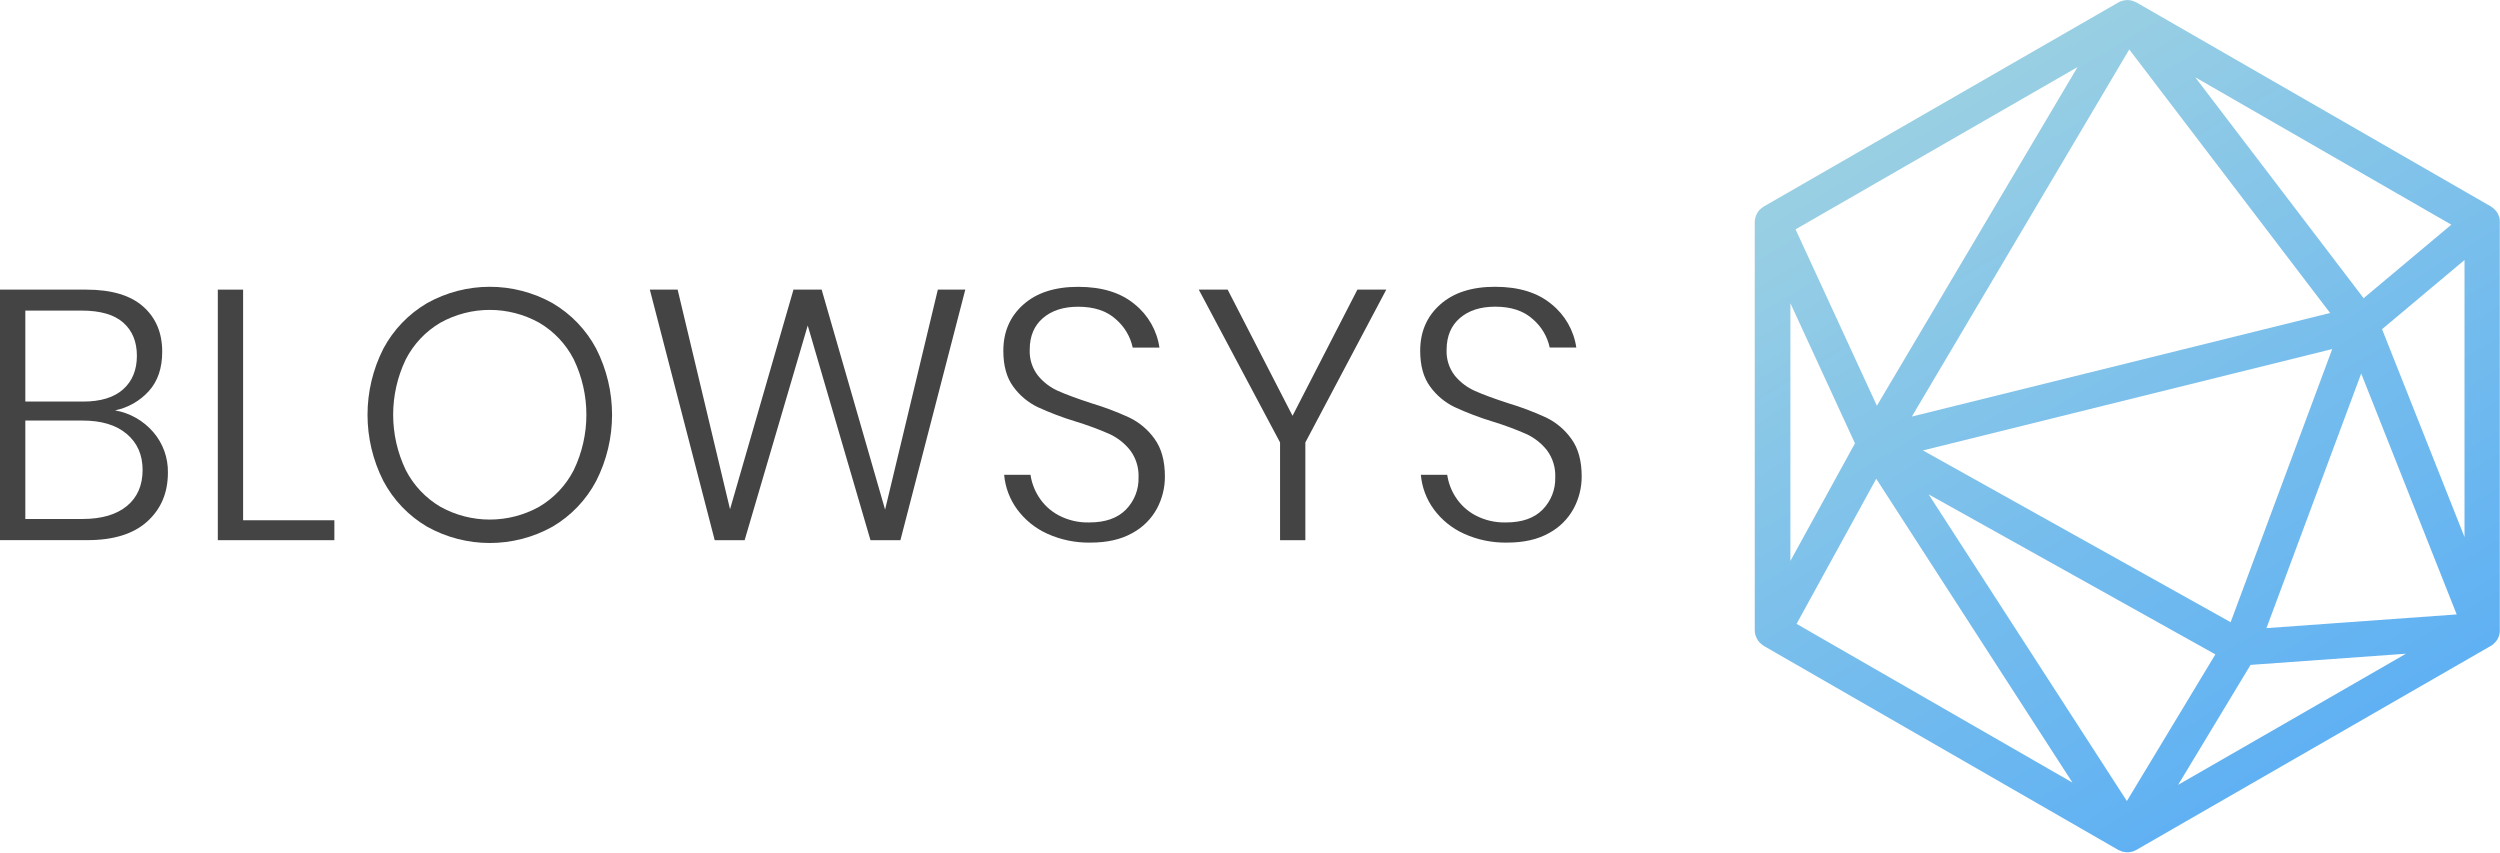
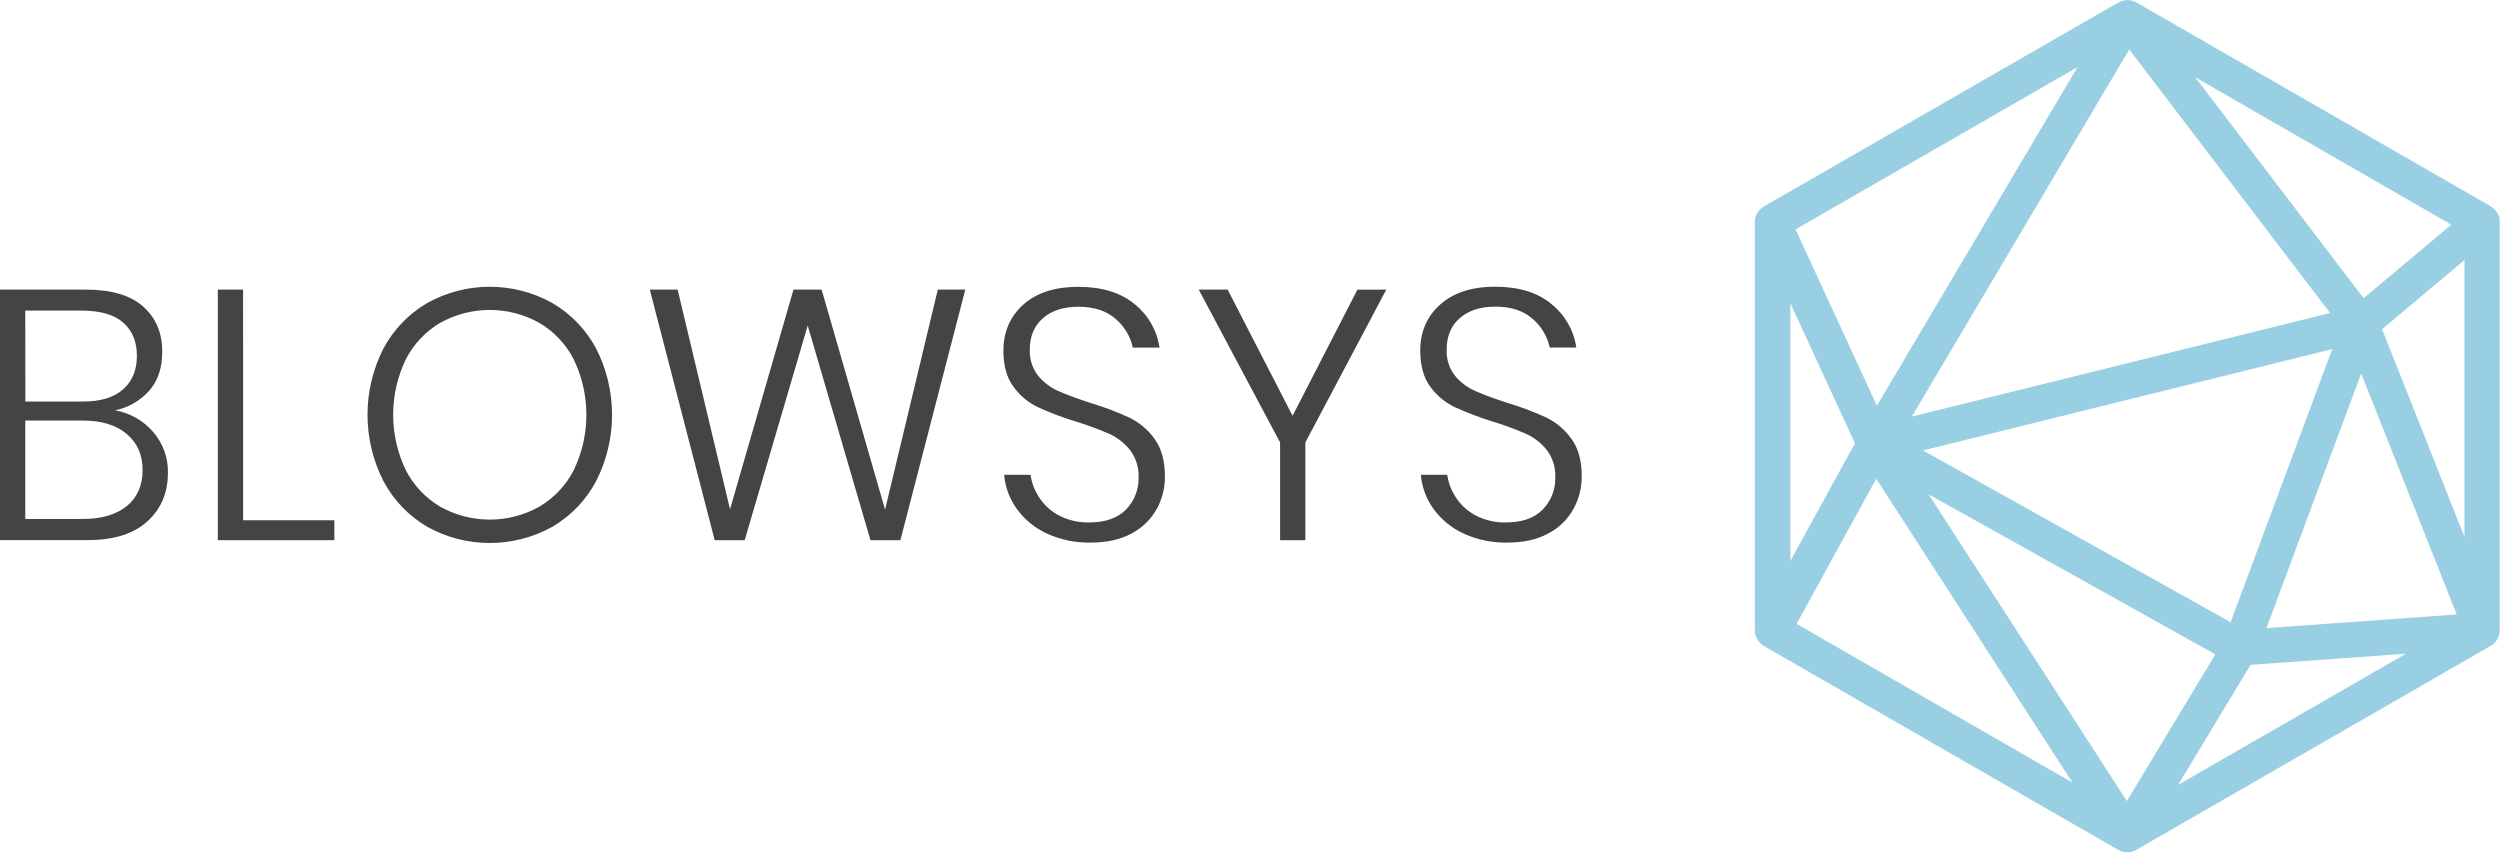
- <svg xmlns="http://www.w3.org/2000/svg" id="Layer_1" data-name="Layer 1" viewBox="0 0 939.82 320.44">
+ <svg xmlns="http://www.w3.org/2000/svg" viewBox="0 0 939.82 320.44">
  <defs>
-     <style>
-       .cls-1 {
-         fill: url(#linear-gradient);
-       }
- 
-       .cls-2 {
-         fill: #444;
-       }
-     </style>
-     <linearGradient id="linear-gradient" x1="1089.21" y1="502.91" x2="947.01" y2="265.66" gradientUnits="userSpaceOnUse">
+     <style>.cls-1 { fill: url(#linear-gradient); } .cls-2 { fill: #444; }</style>
+     <linearGradient id="linear-gradient" x1="1089.21" x2="947.01" y1="502.91" y2="265.66" gradientUnits="userSpaceOnUse">
      <stop offset="0" stop-color="#60b1f3" />
-       <stop offset="0.4" stop-color="#74bced" />
+       <stop offset=".4" stop-color="#74bced" />
      <stop offset="1" stop-color="#99cfe3" />
    </linearGradient>
  </defs>
-   <g>
-     <path class="cls-1" d="M1157.74,305.4c-.06-.18-.16-.35-.23-.53a6.5,6.5,0,0,0-.5-1.11c-.13-.2-.29-.37-.43-.55a5.8,5.8,0,0,0-.72-.84,5.59,5.59,0,0,0-.6-.46,5.5,5.5,0,0,0-.61-.47l-133.38-76.78a3.83,3.83,0,0,0-.43-.17,3.27,3.27,0,0,0-.33-.14,6.65,6.65,0,0,0-2.87-.55l-.11,0c-.07,0-.13.05-.2.06a6.53,6.53,0,0,0-2.76.82L881.19,301.44l-.11.08c-.14.08-.25.2-.38.29a7.19,7.19,0,0,0-1.17,1c-.14.17-.27.35-.4.53a6.58,6.58,0,0,0-.7,1.24c-.08.19-.17.38-.24.58a6.61,6.61,0,0,0-.35,2V460.77a6.64,6.64,0,0,0,.33,2c.07.21.17.39.25.59a6.53,6.53,0,0,0,.65,1.19,4.63,4.63,0,0,0,.43.56,5.9,5.9,0,0,0,1,.93,6,6,0,0,0,.5.38c.07,0,.12.11.19.15l133.38,76.76a6.71,6.71,0,0,0,1,.4c.13,0,.25.15.38.19h0l.2.05.22,0a5.43,5.43,0,0,0,.58.13,6.74,6.74,0,0,0,1,.08,6.66,6.66,0,0,0,3.35-.9l133.27-76.7h0l.09-.05.06-.05a5.42,5.42,0,0,0,.64-.42c.09-.07.14-.17.22-.24a7,7,0,0,0,1.22-1.33c0-.08.14-.13.19-.21a.41.41,0,0,1,0-.08,6.55,6.55,0,0,0,.85-2.41c0-.1.08-.17.09-.27a5.53,5.53,0,0,0,0-.71s0,0,0-.07V307.22A7,7,0,0,0,1157.74,305.4Zm-83.38,191.94L1037,518.82l27.22-45.09,58.43-4.2Zm-17.62-39.66L941.06,393.11,1094.93,355Zm49.08-93.49,35.9,90.57-71.52,5.15ZM1051,469.78l-33.27,55.13L943.21,409.63ZM936.9,380.37l81.72-138,75.51,99.07Zm-13.15-4.06L893.18,310l106-61Zm-8.24,14.13-24.27,44.21V337.76Zm8,13.32L997.29,518l-103.73-59.7Zm190.15-56.23,31-26V425.68Zm-6.93-11.65-63.31-83.06,96.28,55.42Z" transform="translate(-218.18 -223.78)" />
-     <g>
-       <path class="cls-2" d="M275.81,386.23a22.66,22.66,0,0,1,5.49,15.23q0,11.35-7.77,18.37t-22.51,7H218.18V332.66h32.43q14.2,0,21.38,6.35t7.17,17q0,9.22-5,14.76a23.4,23.4,0,0,1-12.73,7.28A24.57,24.57,0,0,1,275.81,386.23ZM227.7,374.74h21.71q9.91,0,15.07-4.61t5.16-12.62c0-5.25-1.7-9.4-5.09-12.42s-8.62-4.55-15.68-4.55H227.7ZM265.89,414q5.89-4.87,5.9-13.56,0-8.53-6-13.56t-16.62-5H227.7v37h21.71Q260,418.83,265.89,414Z" transform="translate(-218.18 -223.78)" />
-       <path class="cls-2" d="M309.57,419.36h34.31v7.49H300.06V332.66h9.51Z" transform="translate(-218.18 -223.78)" />
-       <path class="cls-2" d="M425.89,337.74a43.5,43.5,0,0,1,16.41,17.1,54.83,54.83,0,0,1,0,49.76,43.42,43.42,0,0,1-16.41,17.17,48.37,48.37,0,0,1-47.17,0A43.51,43.51,0,0,1,362.3,404.6a54.91,54.91,0,0,1,0-49.76,43.59,43.59,0,0,1,16.42-17.1,48.3,48.3,0,0,1,47.17,0Zm-42.15,7.35a33.93,33.93,0,0,0-13,13.76,48,48,0,0,0,0,41.68,34,34,0,0,0,13,13.76,38.21,38.21,0,0,0,37.12,0,33.94,33.94,0,0,0,13-13.76,48,48,0,0,0,0-41.68,33.88,33.88,0,0,0-13-13.76,38.21,38.21,0,0,0-37.12,0Z" transform="translate(-218.18 -223.78)" />
-       <path class="cls-2" d="M581.06,332.66l-24.39,94.19H545.42l-23.59-80.7-23.72,80.7H486.86l-24.39-94.19h10.45l19.7,82.56,23.85-82.56h10.59l23.85,82.7,19.83-82.7Z" transform="translate(-218.18 -223.78)" />
-       <path class="cls-2" d="M653.09,415a22.87,22.87,0,0,1-9.32,9.22q-6.3,3.54-15.67,3.54a37.65,37.65,0,0,1-16.22-3.34,28.81,28.81,0,0,1-11.32-9.15,25.71,25.71,0,0,1-4.89-13h9.91a20.93,20.93,0,0,0,3.09,8.29,20,20,0,0,0,7.37,6.88,23.29,23.29,0,0,0,11.65,2.74q9,0,13.74-4.81a16.59,16.59,0,0,0,4.76-12.16A15.87,15.87,0,0,0,643,393a21.24,21.24,0,0,0-7.77-6.08,114.4,114.4,0,0,0-12.67-4.68,112.48,112.48,0,0,1-14.27-5.41,24.34,24.34,0,0,1-9.18-7.68q-3.75-5.07-3.75-13.49,0-10.68,7.5-17.37t20.64-6.68q13.4,0,21.24,6.55a25.61,25.61,0,0,1,9.31,16.3H644a19.42,19.42,0,0,0-6.36-10.69q-5.16-4.68-14.14-4.68-8.31,0-13.27,4.28t-4.95,11.89A14.79,14.79,0,0,0,608.4,365a20.38,20.38,0,0,0,7.57,5.75q4.49,2,12.26,4.54a109.84,109.84,0,0,1,14.54,5.48,25,25,0,0,1,9.45,8q3.88,5.34,3.88,14.16A25.37,25.37,0,0,1,653.09,415Z" transform="translate(-218.18 -223.78)" />
-       <path class="cls-2" d="M739.32,332.66,708.9,390.11v36.74h-9.51V390.11l-30.56-57.45h10.86l24.39,47.43,24.38-47.43Z" transform="translate(-218.18 -223.78)" />
-       <path class="cls-2" d="M809.74,415a22.87,22.87,0,0,1-9.32,9.22q-6.3,3.54-15.67,3.54a37.65,37.65,0,0,1-16.22-3.34,28.81,28.81,0,0,1-11.32-9.15,25.71,25.71,0,0,1-4.89-13h9.91a20.93,20.93,0,0,0,3.09,8.29,20,20,0,0,0,7.37,6.88,23.29,23.29,0,0,0,11.65,2.74q9,0,13.74-4.81a16.59,16.59,0,0,0,4.76-12.16A15.87,15.87,0,0,0,799.69,393a21.24,21.24,0,0,0-7.77-6.08,114.4,114.4,0,0,0-12.67-4.68A112.48,112.48,0,0,1,765,376.81a24.34,24.34,0,0,1-9.18-7.68q-3.75-5.07-3.75-13.49,0-10.68,7.5-17.37t20.64-6.68q13.39,0,21.24,6.55a25.61,25.61,0,0,1,9.31,16.3h-10a19.42,19.42,0,0,0-6.36-10.69q-5.16-4.68-14.14-4.68-8.31,0-13.27,4.28T762,355.24a14.79,14.79,0,0,0,3.08,9.75,20.46,20.46,0,0,0,7.57,5.75q4.49,2,12.26,4.54a109.84,109.84,0,0,1,14.54,5.48,25,25,0,0,1,9.45,8q3.89,5.34,3.88,14.16A25.37,25.37,0,0,1,809.74,415Z" transform="translate(-218.18 -223.78)" />
-     </g>
-   </g>
+   <path d="M939.56 81.62c-.06-.18-.16-.35-.23-.53a6.5 6.5 0 0 0-.5-1.12c-.13-.2-.3-.37-.43-.55a5.8 5.8 0 0 0-.72-.84 5.6 5.6 0 0 0-.6-.47 5.5 5.5 0 0 0-.6-.47L803.07.88a3.83 3.83 0 0 0-.42-.17 3.27 3.27 0 0 0-.33-.13 6.65 6.65 0 0 0-2.87-.55h-.1c-.08 0-.14.05-.2.06a6.53 6.53 0 0 0-2.77.82L663 77.66l-.1.08c-.14.08-.25.2-.38.3a7.2 7.2 0 0 0-1.17 1c-.14.16-.27.34-.4.52a6.58 6.58 0 0 0-.7 1.24c-.08.2-.17.38-.24.58a6.6 6.6 0 0 0-.34 2v153.6a6.64 6.64 0 0 0 .33 2c.06.22.16.4.24.6a6.53 6.53 0 0 0 .65 1.2 4.63 4.63 0 0 0 .42.55 5.9 5.9 0 0 0 1 .93 6 6 0 0 0 .5.38c.07 0 .12.1.2.15l133.37 76.75a6.7 6.7 0 0 0 1 .4c.12 0 .24.15.37.2l.2.04h.22a5.43 5.43 0 0 0 .57.12 6.74 6.74 0 0 0 1 .08 6.66 6.66 0 0 0 3.35-.9l133.27-76.7.08-.05.06-.05a5.42 5.42 0 0 0 .64-.42c.1-.07.14-.17.22-.24a7 7 0 0 0 1.22-1.33c0-.07.14-.12.2-.2a.4.4 0 0 1 0-.08 6.55 6.55 0 0 0 .84-2.4c0-.1.08-.18.1-.28a5.53 5.53 0 0 0 0-.7s0 0 0-.08V83.44a7 7 0 0 0-.2-1.82zm-83.38 191.94l-37.36 21.48 27.22-45.1 58.43-4.2zm-17.62-39.66l-115.68-64.57 153.87-38.1zm49.08-93.5l35.9 90.58-71.52 5.15zM832.82 246l-33.27 55.13-74.52-115.28zm-114.1-89.4l81.72-138 75.5 99.06zm-13.15-4.07L675 86.23l106-61zm-8.24 14.13l-24.27 44.2V114zm8 13.32l73.78 114.24-103.72-59.7zm190.15-56.23l31-26V201.9zm-6.93-11.65l-63.3-83.06 96.27 55.42z" class="cls-1" />
+   <path d="M57.63 162.45a22.66 22.66 0 0 1 5.5 15.23q0 11.35-7.78 18.37t-22.5 7H0v-94.17h32.43q14.2 0 21.38 6.35t7.18 17q0 9.22-5 14.76a23.4 23.4 0 0 1-12.73 7.27 24.57 24.57 0 0 1 14.38 8.18zm-48.1-11.5h21.7q9.9 0 15.07-4.6t5.16-12.62c0-5.25-1.7-9.4-5.1-12.42s-8.6-4.54-15.67-4.54H9.5zm38.18 39.27q5.9-4.87 5.9-13.56 0-8.53-6-13.56t-16.6-5H9.5v37h21.7q10.6-.05 16.5-4.88zM91.4 195.58h34.3v7.5H81.88v-94.2h9.5zM207.7 113.96a43.5 43.5 0 0 1 16.42 17.1 54.83 54.83 0 0 1 0 49.76 43.42 43.42 0 0 1-16.4 17.17 48.37 48.37 0 0 1-47.18 0 43.5 43.5 0 0 1-16.42-17.18 54.9 54.9 0 0 1 0-49.76 43.6 43.6 0 0 1 16.42-17.1 48.3 48.3 0 0 1 47.17 0zm-42.14 7.35a33.93 33.93 0 0 0-13 13.77 48 48 0 0 0 0 41.68 34 34 0 0 0 13 13.76 38.2 38.2 0 0 0 37.12 0 33.94 33.94 0 0 0 13-13.75 48 48 0 0 0 0-41.68 33.88 33.88 0 0 0-13-13.76 38.2 38.2 0 0 0-37.12 0zM362.88 108.88l-24.4 94.2h-11.24l-23.6-80.7-23.7 80.7h-11.26l-24.4-94.2h10.46l19.7 82.56 23.85-82.56h10.58l23.85 82.7 19.83-82.7zM434.9 191.22a22.87 22.87 0 0 1-9.3 9.22q-6.3 3.54-15.68 3.54a37.65 37.65 0 0 1-16.22-3.34 28.8 28.8 0 0 1-11.32-9.15 25.7 25.7 0 0 1-4.9-13h9.92a20.93 20.93 0 0 0 3.1 8.28 20 20 0 0 0 7.36 6.88 23.3 23.3 0 0 0 11.65 2.74q9 0 13.75-4.8a16.6 16.6 0 0 0 4.76-12.17 15.87 15.87 0 0 0-3.18-10.2 21.24 21.24 0 0 0-7.77-6.1 114.4 114.4 0 0 0-12.67-4.67 112.48 112.48 0 0 1-14.27-5.4 24.34 24.34 0 0 1-9.17-7.7q-3.75-5.06-3.75-13.48 0-10.68 7.5-17.37t20.64-6.67q13.4 0 21.24 6.55a25.6 25.6 0 0 1 9.3 16.3h-10.04a19.42 19.42 0 0 0-6.36-10.7q-5.16-4.67-14.14-4.67-8.3 0-13.27 4.3t-4.95 11.88a14.8 14.8 0 0 0 3.12 9.74 20.38 20.38 0 0 0 7.57 5.75q4.48 2 12.25 4.54a109.84 109.84 0 0 1 14.54 5.5 25 25 0 0 1 9.44 8q3.88 5.33 3.88 14.15a25.37 25.37 0 0 1-3 12.07zM521.14 108.88l-30.42 57.45v36.74h-9.5v-36.74l-30.57-57.45h10.86l24.4 47.43 24.38-47.42zM591.56 191.22a22.87 22.87 0 0 1-9.32 9.22q-6.3 3.54-15.67 3.54a37.65 37.65 0 0 1-16.22-3.34 28.8 28.8 0 0 1-11.32-9.15 25.7 25.7 0 0 1-4.9-13h9.92a20.93 20.93 0 0 0 3.1 8.28 20 20 0 0 0 7.36 6.88 23.3 23.3 0 0 0 11.66 2.74q9 0 13.74-4.8a16.6 16.6 0 0 0 4.76-12.17 15.87 15.87 0 0 0-3.15-10.2 21.24 21.24 0 0 0-7.76-6.1 114.4 114.4 0 0 0-12.67-4.67 112.48 112.48 0 0 1-14.25-5.43 24.34 24.34 0 0 1-9.18-7.68q-3.75-5.07-3.75-13.5 0-10.67 7.5-17.36t20.63-6.7q13.4 0 21.24 6.56a25.6 25.6 0 0 1 9.3 16.3h-10a19.42 19.42 0 0 0-6.35-10.7q-5.16-4.67-14.14-4.67-8.3 0-13.27 4.27t-4.98 11.9a14.8 14.8 0 0 0 3.08 9.74 20.46 20.46 0 0 0 7.57 5.76q4.5 2 12.26 4.54a109.84 109.84 0 0 1 14.54 5.48 25 25 0 0 1 9.45 8q3.9 5.34 3.88 14.16a25.37 25.37 0 0 1-3.04 12.08z" class="cls-2" />
</svg>
